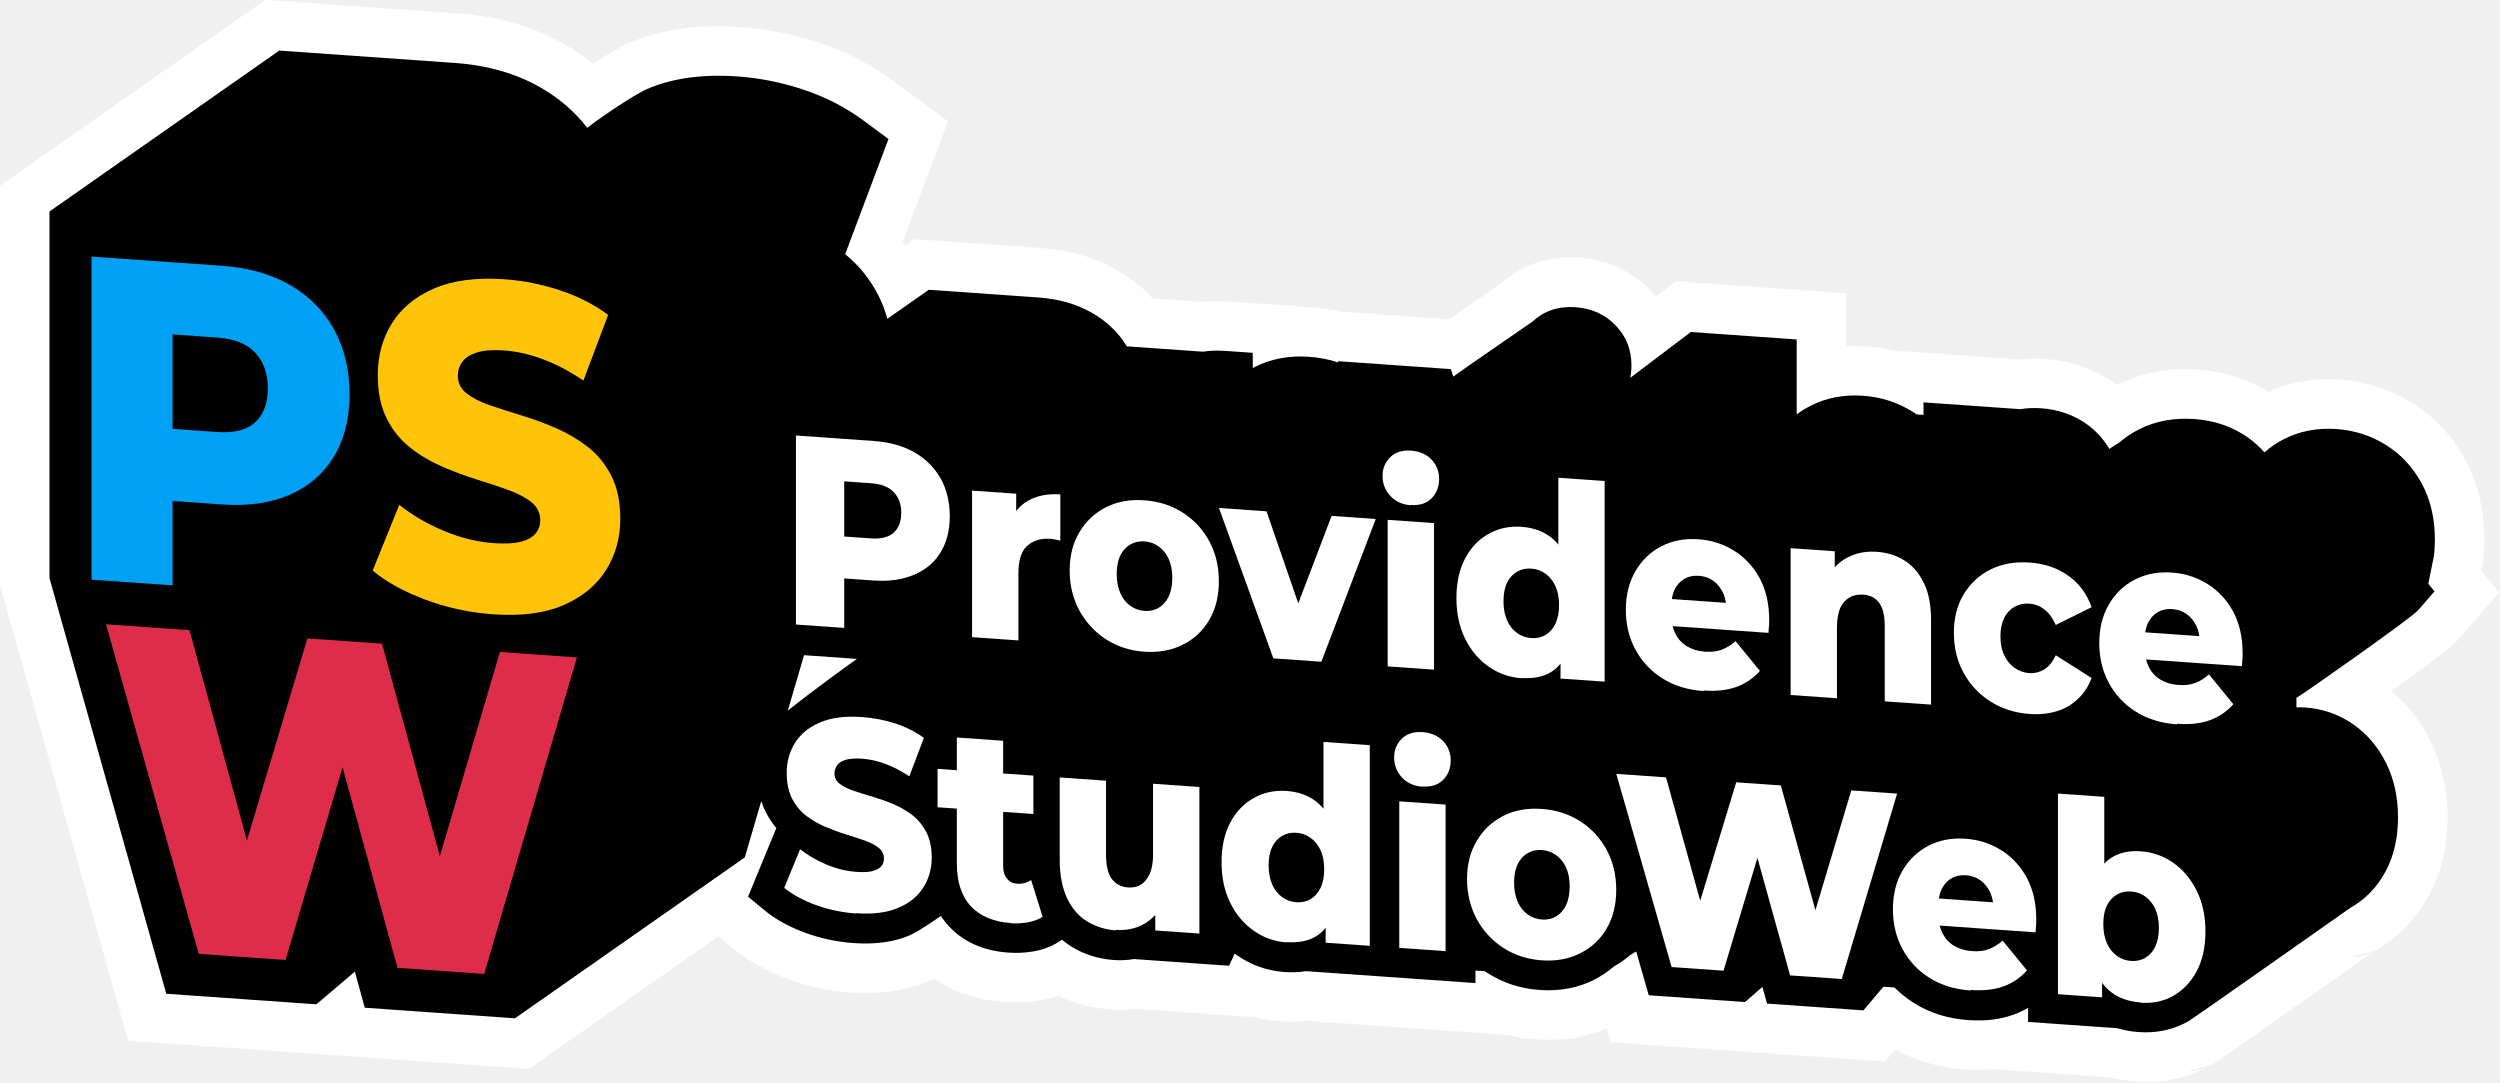
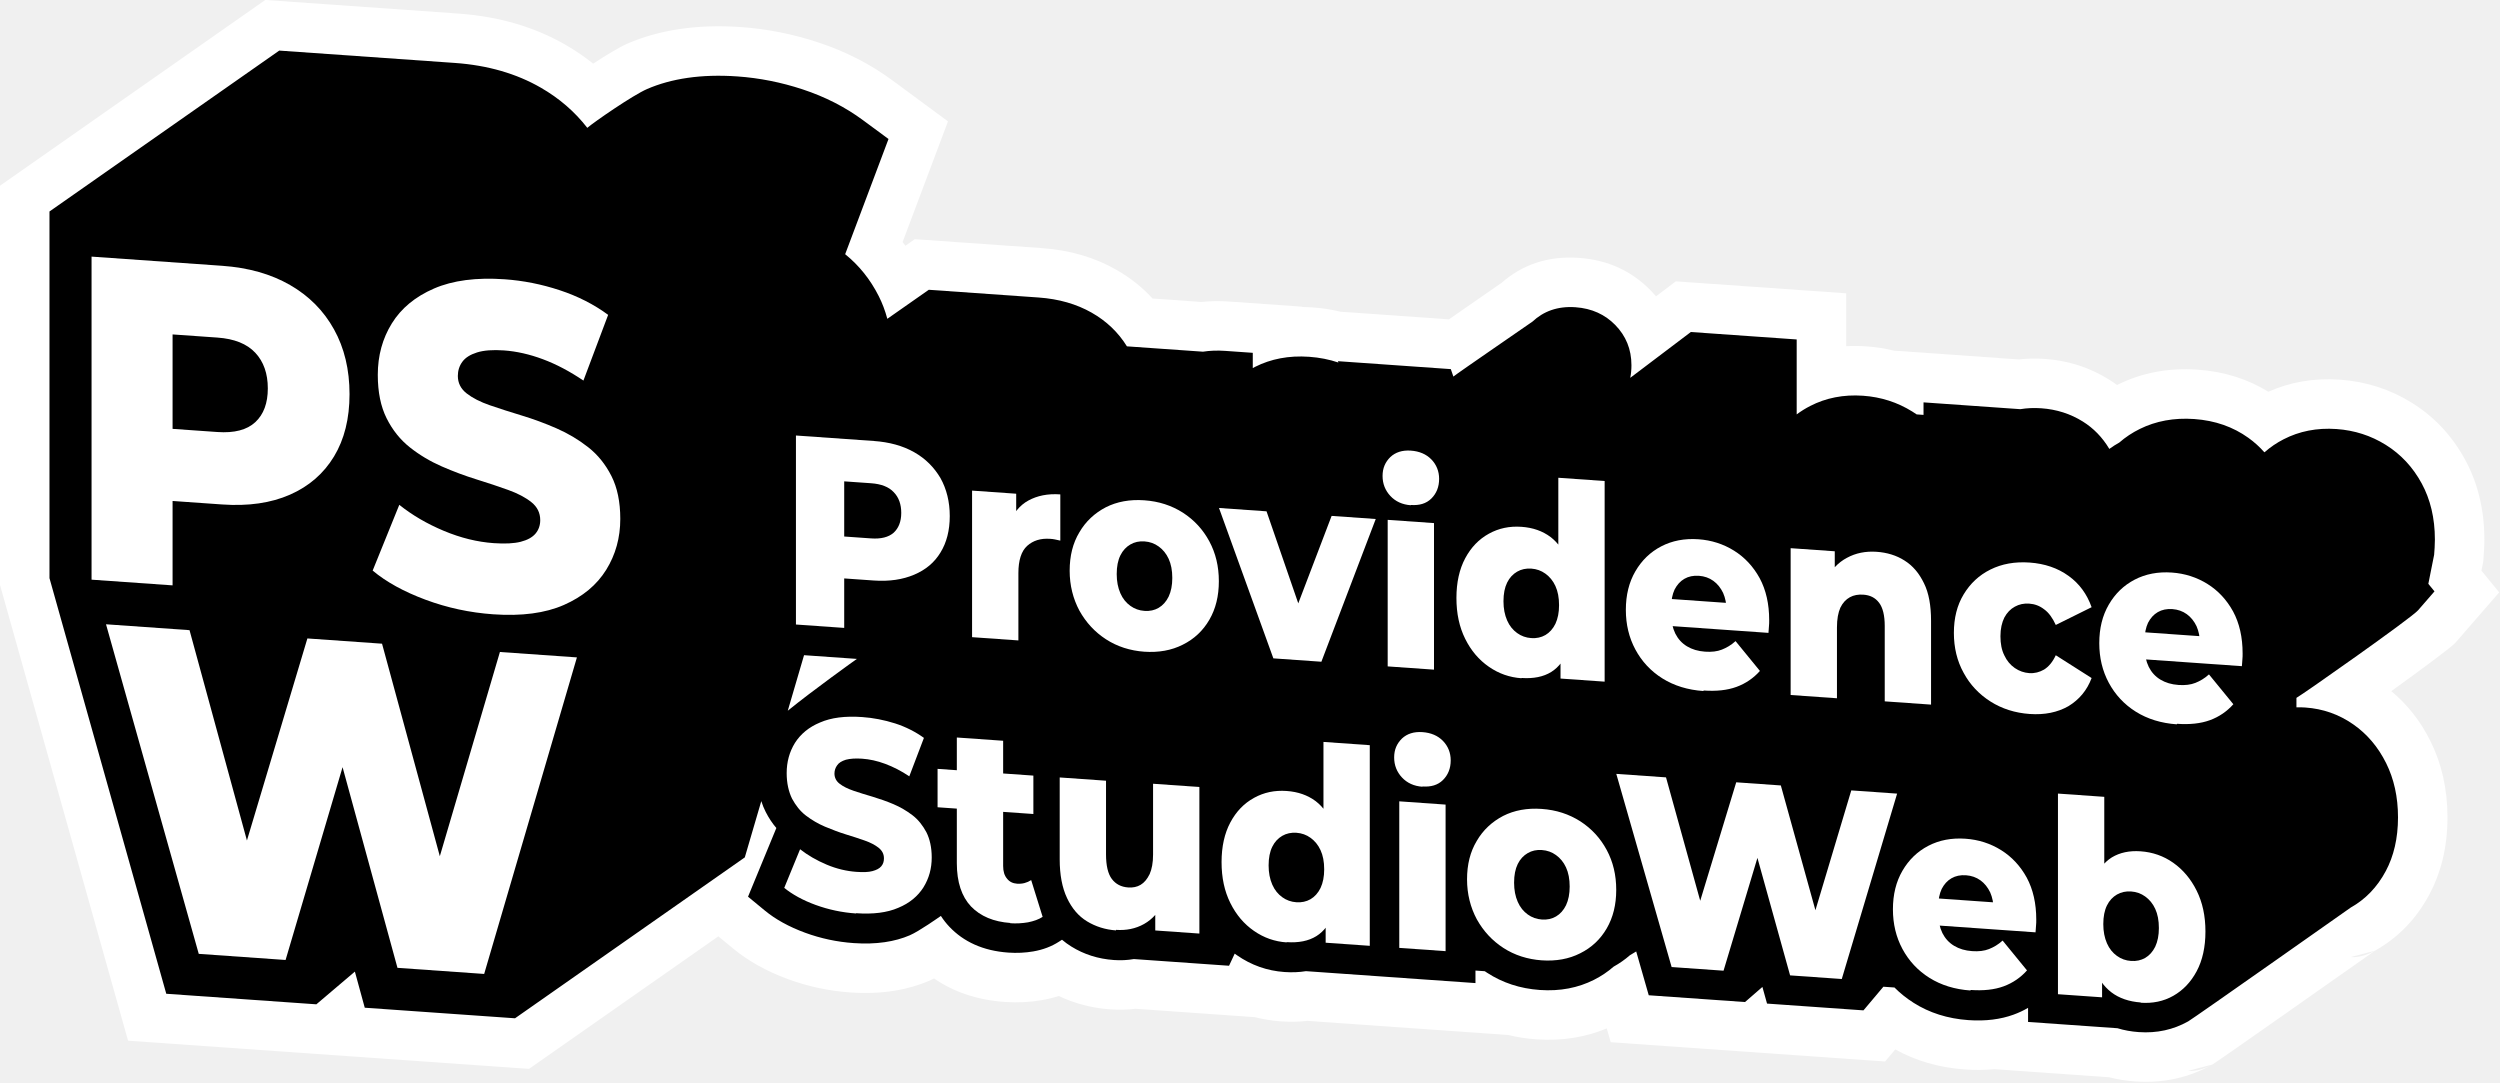
<svg xmlns="http://www.w3.org/2000/svg" width="100%" height="100%" viewBox="0 0 1579 684" version="1.1" xml:space="preserve" style="fill-rule:evenodd;clip-rule:evenodd;stroke-linejoin:round;stroke-miterlimit:2;">
  <g id="extended">
    <path d="M497.835,618.482l-0.007,-0.003c-14.208,-5.211 -25.583,-11.822 -34.498,-19.159l-9.636,-7.931l-119.551,83.71l-253.261,-17.81l-80.883,-287.834l-0,-252.155l167.522,-117.3l121.957,8.576c26.182,1.841 48.628,8.743 67.633,19.678c6.264,3.603 12.099,7.587 17.514,11.946c8.377,-5.444 16.819,-10.554 21.658,-12.65c19.111,-8.281 42.887,-12.478 71.623,-10.457c16.491,1.16 32.783,4.373 48.866,9.683c17.538,5.79 33.095,13.839 46.781,23.933l35.197,25.96l-28.68,76.244c0.606,0.756 1.204,1.522 1.792,2.297l5.91,-4.138l80.326,5.649c18.091,1.272 33.577,6.07 46.709,13.512c8.926,5.057 16.631,11.181 23.162,18.326l30.889,2.173c5.399,-0.593 11.1,-0.717 17.11,-0.294l46.537,3.273l-0,0.191c2.151,0.024 4.332,0.114 6.545,0.269c6.195,0.436 12.141,1.363 17.845,2.752l68.22,4.797c12.543,-8.736 28.117,-19.5 33.294,-23.091c12.639,-11.05 28.634,-17.176 48.845,-15.755c18.888,1.328 33.693,8.729 45.189,20.449c1.225,1.249 2.393,2.524 3.504,3.826l12.491,-9.448l107.601,7.567l-0,33.388c4.179,-0.227 8.466,-0.192 12.863,0.117c5.984,0.421 11.773,1.33 17.369,2.719l78.727,5.537c5.289,-0.611 10.775,-0.74 16.463,-0.34c15.092,1.061 28.59,5.535 40.613,13.049c1.73,1.081 3.417,2.224 5.06,3.429c0.2,-0.1 0.402,-0.2 0.603,-0.3c14.729,-7.254 31.454,-10.712 50.353,-9.383c16.94,1.191 31.745,6.023 44.609,13.937c13.579,-6.05 28.615,-8.787 45.221,-7.62c16.618,1.169 31.731,6.104 45.401,14.612c14.042,8.739 25.382,20.679 33.732,36.088c7.662,14.139 12.076,30.824 12.076,50.326c0,2.069 -0.066,4.382 -0.217,6.937c-0.114,1.923 -0.239,3.683 -0.374,5.28l-0.148,1.762l-1.118,5.601l11.208,13.729l-27.643,31.82c-2.314,2.664 -21.11,16.574 -40.507,30.578c10.086,8.34 18.443,18.836 24.814,31.705c6.828,13.792 10.69,29.731 10.69,48.014c0,19.078 -4.236,35.159 -11.362,48.548c-8.47,15.916 -20.14,27.626 -34.457,35.666l-15.302,4.003c0,0 6.432,0.975 15.294,-3.999c-0.248,0.139 -99.227,69.955 -102.648,71.876l-15.302,4.003c0,0 6.432,0.975 15.294,-3.999c-14.584,8.186 -30.778,11.952 -48.714,10.691c-5.88,-0.414 -11.414,-1.324 -16.616,-2.666l-72.368,-5.089c-5.838,0.562 -12.038,0.65 -18.607,0.188c-16.548,-1.164 -31.161,-5.551 -44,-12.658l-6.412,7.616l-173.31,-12.188l-2.496,-8.72c-13.263,5.548 -28.046,8.069 -44.472,6.914c-6.198,-0.436 -12.145,-1.36 -17.85,-2.752l-126.655,-8.907c-5.259,0.598 -10.852,0.734 -16.789,0.317c-5.667,-0.399 -11.173,-1.284 -16.516,-2.659l-75.244,-5.292c-5.184,0.625 -10.504,0.759 -15.963,0.375c-11.845,-0.833 -22.692,-3.715 -32.604,-8.454c-3.422,1.099 -7.047,1.994 -10.884,2.652c-7.422,1.275 -15.148,1.678 -23.184,1.113c-17.928,-1.261 -32.682,-6.551 -44.715,-14.842c-1.075,0.562 -2.073,1.048 -2.96,1.43l-0.002,0.001c-13.269,5.725 -29.844,8.824 -49.986,7.408c-13.556,-0.953 -26.611,-3.747 -39.172,-8.351Z" style="fill:#fff;" />
    <path d="M480.831,505.982l-10.416,35.549l-145.125,101.618l-94.909,-6.674l-6.239,-22.803l-24.331,20.654l-94.795,-6.666l-73.767,-262.511l-0,-231.58l145.125,-101.618l110.911,7.8c20.979,1.475 39.015,6.83 54.242,15.593c11.738,6.751 21.53,15.23 29.406,25.406c4.245,-3.662 28.676,-20.583 37.771,-24.524c15.198,-6.586 34.156,-9.565 57.007,-7.958c13.926,0.979 27.681,3.701 41.262,8.184c14.25,4.704 26.909,11.206 38.029,19.408l16.176,11.93l-27.372,72.769c8.713,7.025 15.826,15.827 21.22,26.5c2.211,4.372 4.03,9.136 5.407,14.303l26.191,-18.339l69.28,4.872c12.957,0.911 24.09,4.197 33.495,9.528c9.462,5.36 16.897,12.488 22.364,21.326l48.021,3.377c4.352,-0.676 9.012,-0.863 13.99,-0.513l17.479,1.229l-0,9.625c0.485,-0.261 0.975,-0.517 1.471,-0.767c9.915,-5.006 21.268,-7.259 34.132,-6.354c6.551,0.461 12.709,1.682 18.484,3.636l-0.311,-0.861l71.3,5.014l1.624,4.707c2.395,-2.028 49.616,-34.398 49.959,-34.72l0.002,-0.002c6.896,-6.463 15.822,-9.868 27.148,-9.071c10.451,0.735 18.712,4.675 25.072,11.159c6.785,6.916 10.288,15.378 10.288,25.474c0,2.806 -0.256,5.459 -0.754,7.964l38.272,-28.948l66.849,4.701l-0,47.341c2.645,-1.985 5.48,-3.754 8.505,-5.31c9.892,-5.09 21.01,-7.354 33.415,-6.481c11.373,0.8 21.726,4.148 31.081,9.971c0.938,0.584 1.858,1.189 2.76,1.816l4.348,0.306l-0,-7.91l61.144,4.3c4.207,-0.694 8.615,-0.891 13.227,-0.567c9.746,0.685 18.479,3.524 26.244,8.376c6.704,4.19 12.338,9.906 16.736,17.293c1.99,-1.452 4.087,-2.789 6.292,-4.011c3.861,-3.378 8.194,-6.251 13.001,-8.618c10.042,-4.946 21.471,-7.152 34.356,-6.246c13.205,0.929 24.547,4.982 34.134,11.845c3.784,2.709 7.163,5.758 10.13,9.152l0.275,-0.153c3.564,-3.127 7.523,-5.807 11.875,-8.046c9.892,-5.09 21.01,-7.354 33.415,-6.481c11.373,0.8 21.726,4.148 31.081,9.971c9.496,5.91 17.122,14.025 22.768,24.445c5.388,9.944 8.302,21.722 8.302,35.438c0,1.52 -0.052,3.219 -0.163,5.096c-0.097,1.638 -0.203,3.138 -0.318,4.498l-3.659,18.326l3.889,4.763l-10.383,11.952c-4.312,4.963 -72.959,53.217 -76.685,55.218l-0.128,0.114l-0,5.941c1.847,-0.046 3.744,-0.002 5.69,0.135c11.077,0.779 21.114,4.317 30.122,10.583c8.716,6.063 15.735,14.233 20.893,24.651c4.852,9.8 7.446,21.158 7.446,34.149c0,13.289 -2.735,24.541 -7.698,33.867c-5.469,10.276 -12.929,17.909 -22.172,23.1l-0.002,0.001c-0.248,0.139 -99.233,69.958 -102.654,71.879l-0.002,0.001c-9.343,5.244 -19.735,7.577 -31.226,6.769c-4.829,-0.34 -9.306,-1.167 -13.446,-2.443l-56.456,-3.97l0,-8.904c-2.873,1.685 -5.938,3.121 -9.196,4.307l-0.001,0.001c-8.055,2.93 -17.536,4.214 -28.492,3.443c-13.201,-0.928 -24.689,-4.653 -34.553,-10.897l-0.001,-0.001c-4.493,-2.845 -8.536,-6.08 -12.132,-9.702l-7.007,-0.493l-12.576,14.935l-60.908,-4.283l-2.926,-10.516l-10.973,9.538l-60.816,-4.277l-7.922,-27.679c-1.296,0.855 -2.634,1.665 -4.015,2.43c-3.112,2.725 -6.534,5.121 -10.266,7.188c-3.692,3.233 -7.82,6.002 -12.384,8.309l-0.002,0.001c-9.997,5.051 -21.377,7.313 -34.209,6.41c-12.517,-0.88 -23.585,-4.563 -33.268,-10.858l-0.002,-0.001c-0.5,-0.325 -0.995,-0.656 -1.485,-0.992l-5.888,-0.414l-0,7.91l-107.07,-7.53c-4.18,0.683 -8.703,0.885 -13.582,0.542c-10.941,-0.769 -20.963,-4.309 -30.058,-10.645l-0.001,-0.001c-0.456,-0.318 -0.907,-0.641 -1.353,-0.97l-3.574,7.659l-60.113,-4.227c-4.069,0.709 -8.277,0.915 -12.624,0.609c-10.014,-0.704 -18.952,-3.597 -26.868,-8.52l-0.002,-0.001c-2.07,-1.288 -4.037,-2.719 -5.898,-4.296l-2.023,1.3c-4.486,2.884 -9.846,5.002 -16.178,6.089c-5.027,0.863 -10.261,1.122 -15.703,0.739c-16.054,-1.129 -28.311,-6.919 -37.226,-16.321l-0.002,-0.002c-1.973,-2.082 -3.766,-4.359 -5.362,-6.838c-1.332,0.879 -13.634,9.629 -19.659,12.229c-9.389,4.051 -21.162,5.93 -35.414,4.928c-10.593,-0.745 -20.794,-2.922 -30.61,-6.519l-0.002,-0.001c-10.432,-3.826 -18.852,-8.56 -25.398,-13.948l-10.728,-8.831l17.882,-43.382c-2.559,-3.011 -4.797,-6.375 -6.698,-10.106l-0.002,-0.004c-1.09,-2.141 -2.034,-4.436 -2.813,-6.888Zm27.004,-92.166l-10.279,35.083c15.761,-12.832 42.363,-31.835 43.655,-32.736l-33.376,-2.347Z" />
    <g id="inner_short">
-       <path d="M57.825,366.12l0,-204.043l82.472,5.8c16.554,1.164 30.839,5.204 42.854,12.118c12.018,6.912 21.291,16.258 27.818,28.04c6.53,11.779 9.794,25.417 9.794,40.914c0,15.44 -3.265,28.558 -9.794,39.355c-6.527,10.794 -15.799,18.836 -27.818,24.128c-12.015,5.288 -26.3,7.351 -42.854,6.186l-54.09,-3.804l22.793,-23.588l0,78.493l-51.176,-3.599Zm51.176,-68.581l-22.793,-28.27l51.095,3.593c10.684,0.751 18.662,-1.322 23.935,-6.219c5.276,-4.9 7.914,-12.008 7.914,-21.323c0,-9.373 -2.638,-16.879 -7.914,-22.518c-5.273,-5.642 -13.252,-8.839 -23.935,-9.59l-51.095,-3.593l22.793,-25.064l0,112.984Z" style="fill:#00a0f4;fill-rule:nonzero;" />
-       <path d="M311.5,387.99c-14.778,-1.039 -29.013,-4.104 -42.705,-9.193c-13.692,-5.092 -24.833,-11.23 -33.423,-18.414l16.821,-41.539c8.13,6.511 17.504,11.99 28.12,16.438c10.616,4.448 21.131,7.038 31.542,7.77c7.138,0.502 12.825,0.21 17.063,-0.877c4.24,-1.089 7.349,-2.813 9.326,-5.169c1.977,-2.357 2.966,-5.184 2.966,-8.481c0,-4.597 -1.862,-8.381 -5.585,-11.351c-3.721,-2.973 -8.619,-5.552 -14.694,-7.738c-6.075,-2.188 -12.749,-4.41 -20.021,-6.664c-7.272,-2.254 -14.575,-4.984 -21.909,-8.19c-7.331,-3.206 -14.035,-7.211 -20.11,-12.017c-6.075,-4.806 -10.974,-10.922 -14.698,-18.35c-3.721,-7.43 -5.581,-16.587 -5.581,-27.469c0,-12.088 2.955,-22.911 8.866,-32.47c5.911,-9.559 14.8,-16.909 26.667,-22.05c11.87,-5.144 26.729,-7.088 44.578,-5.833c11.744,0.826 23.342,3.129 34.795,6.91c11.453,3.781 21.648,8.968 30.586,15.559l-15.614,41.51c-8.634,-5.842 -17.166,-10.336 -25.598,-13.482c-8.429,-3.149 -16.631,-5.004 -24.605,-5.565c-7.03,-0.494 -12.695,-0.068 -16.994,1.278c-4.299,1.343 -7.395,3.313 -9.286,5.91c-1.889,2.594 -2.833,5.568 -2.833,8.923c0,4.463 1.86,8.148 5.581,11.055c3.724,2.903 8.621,5.401 14.694,7.492c6.075,2.088 12.778,4.243 20.11,6.465c7.334,2.219 14.637,4.916 21.909,8.09c7.275,3.171 13.95,7.145 20.025,11.92c6.075,4.775 10.973,10.845 14.694,18.208c3.724,7.361 5.585,16.385 5.585,27.073c0,11.893 -2.969,22.618 -8.907,32.175c-5.938,9.557 -14.826,16.942 -26.663,22.155c-11.835,5.21 -26.736,7.183 -44.703,5.92Z" style="fill:#ffc409;fill-rule:nonzero;" />
-       <path d="M125.533,602.461l-58.577,-208.162l52.746,3.709l49.15,180.067l-26.458,-1.861l51.753,-172.971l47.148,3.316l48.96,180.054l-25.412,-1.787l50.901,-173.031l48.637,3.42l-58.577,199.923l-54.763,-3.851l-41.878,-153.071l14.678,1.032l-43.464,147.07l-54.844,-3.857Z" style="fill:#dd2d4a;fill-rule:nonzero;" />
+       <path d="M57.825,366.12l0,-204.043l82.472,5.8c16.554,1.164 30.839,5.204 42.854,12.118c12.018,6.912 21.291,16.258 27.818,28.04c6.53,11.779 9.794,25.417 9.794,40.914c0,15.44 -3.265,28.558 -9.794,39.355c-6.527,10.794 -15.799,18.836 -27.818,24.128c-12.015,5.288 -26.3,7.351 -42.854,6.186l-54.09,-3.804l22.793,-23.588l0,78.493l-51.176,-3.599Zm51.176,-68.581l-22.793,-28.27l51.095,3.593c10.684,0.751 18.662,-1.322 23.935,-6.219c5.276,-4.9 7.914,-12.008 7.914,-21.323c0,-9.373 -2.638,-16.879 -7.914,-22.518c-5.273,-5.642 -13.252,-8.839 -23.935,-9.59l-51.095,-3.593l22.793,-25.064l0,112.984Z" style="fill:#fff;fill-rule:nonzero;" />
+       <path d="M311.5,387.99c-14.778,-1.039 -29.013,-4.104 -42.705,-9.193c-13.692,-5.092 -24.833,-11.23 -33.423,-18.414l16.821,-41.539c8.13,6.511 17.504,11.99 28.12,16.438c10.616,4.448 21.131,7.038 31.542,7.77c7.138,0.502 12.825,0.21 17.063,-0.877c4.24,-1.089 7.349,-2.813 9.326,-5.169c1.977,-2.357 2.966,-5.184 2.966,-8.481c0,-4.597 -1.862,-8.381 -5.585,-11.351c-3.721,-2.973 -8.619,-5.552 -14.694,-7.738c-6.075,-2.188 -12.749,-4.41 -20.021,-6.664c-7.272,-2.254 -14.575,-4.984 -21.909,-8.19c-7.331,-3.206 -14.035,-7.211 -20.11,-12.017c-6.075,-4.806 -10.974,-10.922 -14.698,-18.35c-3.721,-7.43 -5.581,-16.587 -5.581,-27.469c0,-12.088 2.955,-22.911 8.866,-32.47c5.911,-9.559 14.8,-16.909 26.667,-22.05c11.87,-5.144 26.729,-7.088 44.578,-5.833c11.744,0.826 23.342,3.129 34.795,6.91c11.453,3.781 21.648,8.968 30.586,15.559l-15.614,41.51c-8.634,-5.842 -17.166,-10.336 -25.598,-13.482c-8.429,-3.149 -16.631,-5.004 -24.605,-5.565c-7.03,-0.494 -12.695,-0.068 -16.994,1.278c-4.299,1.343 -7.395,3.313 -9.286,5.91c-1.889,2.594 -2.833,5.568 -2.833,8.923c0,4.463 1.86,8.148 5.581,11.055c3.724,2.903 8.621,5.401 14.694,7.492c6.075,2.088 12.778,4.243 20.11,6.465c7.334,2.219 14.637,4.916 21.909,8.09c7.275,3.171 13.95,7.145 20.025,11.92c6.075,4.775 10.973,10.845 14.694,18.208c3.724,7.361 5.585,16.385 5.585,27.073c0,11.893 -2.969,22.618 -8.907,32.175c-5.938,9.557 -14.826,16.942 -26.663,22.155c-11.835,5.21 -26.736,7.183 -44.703,5.92Z" style="fill:#fff;fill-rule:nonzero;" />
+       <path d="M125.533,602.461l-58.577,-208.162l52.746,3.709l49.15,180.067l-26.458,-1.861l51.753,-172.971l47.148,3.316l48.96,180.054l-25.412,-1.787l50.901,-173.031l48.637,3.42l-58.577,199.923l-54.763,-3.851l-41.878,-153.071l14.678,1.032l-43.464,147.07l-54.844,-3.857Z" style="fill:#fff;fill-rule:nonzero;" />
    </g>
    <g id="inner_long" transform="matrix(0.508513,0.035761,0,0.515469,54.40179,46.2839)">
      <g transform="matrix(0.913866,0,0,1,74.1119,0)">
        <g transform="matrix(331.3145,0,0,331.3145,860.4237,614.5883)">
          <path d="M0.07,-0l0,-0.7l0.319,0c0.064,0 0.119,0.01 0.166,0.031c0.047,0.021 0.082,0.051 0.108,0.089c0.025,0.039 0.038,0.085 0.038,0.138c0,0.053 -0.013,0.099 -0.038,0.137c-0.025,0.039 -0.061,0.068 -0.108,0.089c-0.047,0.021 -0.102,0.032 -0.166,0.032l-0.209,0l0.088,-0.086l0,0.269l-0.198,-0Zm0.198,-0.248l-0.088,-0.091l0.198,0c0.041,0 0.072,-0.009 0.093,-0.027c0.02,-0.018 0.031,-0.043 0.031,-0.075c0,-0.032 -0.01,-0.057 -0.031,-0.075c-0.02,-0.018 -0.051,-0.027 -0.093,-0.027l-0.198,0l0.088,-0.091l0,0.388Z" style="fill:#fff;fill-rule:nonzero;" />
        </g>
        <g transform="matrix(331.3145,0,0,331.3145,1102.79,614.5883)">
          <path d="M0.061,-0l0,-0.542l0.181,0l0,0.158l-0.028,-0.045c0.016,-0.04 0.042,-0.071 0.078,-0.091c0.036,-0.02 0.079,-0.031 0.131,-0.031l0,0.171c-0.008,-0.001 -0.016,-0.002 -0.022,-0.003c-0.007,-0.001 -0.013,-0.001 -0.02,-0.001c-0.039,-0 -0.07,0.011 -0.094,0.032c-0.024,0.021 -0.036,0.056 -0.036,0.103l0,0.249l-0.19,-0Z" style="fill:#fff;fill-rule:nonzero;" />
        </g>
        <g transform="matrix(331.3145,0,0,331.3145,1247.024,614.5883)">
          <path d="M0.333,0.009c-0.059,0 -0.112,-0.012 -0.158,-0.036c-0.046,-0.024 -0.082,-0.057 -0.109,-0.099c-0.026,-0.042 -0.04,-0.091 -0.04,-0.145c0,-0.055 0.013,-0.103 0.04,-0.145c0.026,-0.042 0.063,-0.075 0.108,-0.099c0.046,-0.024 0.099,-0.036 0.158,-0.036c0.06,0 0.112,0.012 0.159,0.036c0.046,0.024 0.082,0.057 0.108,0.099c0.026,0.042 0.039,0.09 0.039,0.145c0,0.055 -0.013,0.103 -0.039,0.145c-0.026,0.042 -0.062,0.075 -0.109,0.099c-0.046,0.024 -0.099,0.036 -0.159,0.036Zm0,-0.151c0.022,0 0.041,-0.005 0.058,-0.015c0.017,-0.01 0.031,-0.025 0.041,-0.044c0.01,-0.02 0.015,-0.043 0.015,-0.07c-0,-0.028 -0.005,-0.051 -0.015,-0.07c-0.01,-0.019 -0.024,-0.033 -0.041,-0.043c-0.017,-0.01 -0.036,-0.015 -0.058,-0.015c-0.022,0 -0.041,0.005 -0.058,0.015c-0.017,0.01 -0.031,0.024 -0.041,0.043c-0.01,0.019 -0.015,0.042 -0.015,0.07c0,0.027 0.005,0.05 0.015,0.07c0.01,0.02 0.024,0.034 0.041,0.044c0.017,0.01 0.036,0.015 0.058,0.015Z" style="fill:#fff;fill-rule:nonzero;" />
        </g>
        <g transform="matrix(331.3145,0,0,331.3145,1462.242,614.5883)">
          <path d="M0.212,-0l-0.223,-0.542l0.195,0l0.178,0.454l-0.098,0l0.187,-0.454l0.181,0l-0.223,0.542l-0.196,-0Z" style="fill:#fff;fill-rule:nonzero;" />
        </g>
        <g transform="matrix(331.3145,0,0,331.3145,1667.657,614.5883)">
          <path d="M0.061,-0l0,-0.542l0.19,0l0,0.542l-0.19,-0Zm0.095,-0.602c-0.035,0 -0.063,-0.01 -0.084,-0.029c-0.021,-0.019 -0.032,-0.043 -0.032,-0.072c0,-0.029 0.011,-0.052 0.032,-0.072c0.021,-0.019 0.049,-0.029 0.084,-0.029c0.035,0 0.063,0.009 0.084,0.027c0.021,0.018 0.032,0.042 0.032,0.07c0,0.03 -0.011,0.055 -0.032,0.075c-0.021,0.02 -0.049,0.029 -0.084,0.029Z" style="fill:#fff;fill-rule:nonzero;" />
        </g>
        <g transform="matrix(331.3145,0,0,331.3145,1771.358,614.5883)">
          <path d="M0.297,0.009c-0.049,0 -0.093,-0.011 -0.134,-0.034c-0.041,-0.023 -0.073,-0.055 -0.097,-0.097c-0.024,-0.042 -0.036,-0.091 -0.036,-0.149c-0,-0.057 0.012,-0.107 0.036,-0.149c0.024,-0.042 0.056,-0.074 0.097,-0.097c0.041,-0.023 0.085,-0.034 0.134,-0.034c0.047,0 0.086,0.01 0.119,0.03c0.032,0.02 0.057,0.051 0.074,0.092c0.017,0.041 0.025,0.094 0.025,0.157c0,0.064 -0.008,0.117 -0.024,0.158c-0.016,0.041 -0.04,0.072 -0.072,0.092c-0.032,0.02 -0.073,0.03 -0.122,0.03Zm0.04,-0.151c0.021,0 0.041,-0.005 0.058,-0.015c0.017,-0.01 0.031,-0.025 0.041,-0.044c0.01,-0.02 0.015,-0.043 0.015,-0.07c0,-0.028 -0.005,-0.051 -0.015,-0.07c-0.01,-0.019 -0.024,-0.033 -0.041,-0.043c-0.017,-0.01 -0.036,-0.015 -0.058,-0.015c-0.021,0 -0.041,0.005 -0.058,0.015c-0.017,0.01 -0.031,0.024 -0.041,0.043c-0.01,0.019 -0.015,0.042 -0.015,0.07c0,0.027 0.005,0.05 0.015,0.07c0.01,0.02 0.024,0.034 0.041,0.044c0.017,0.01 0.036,0.015 0.058,0.015Zm0.12,0.142l0,-0.093l0.001,-0.179l-0.01,-0.179l0,-0.291l0.19,0l0,0.742l-0.181,-0Z" style="fill:#fff;fill-rule:nonzero;" />
        </g>
        <g transform="matrix(331.3145,0,0,331.3145,2002.615,614.5883)">
          <path d="M0.345,0.009c-0.064,0 -0.12,-0.012 -0.168,-0.036c-0.048,-0.024 -0.085,-0.058 -0.111,-0.1c-0.026,-0.042 -0.039,-0.09 -0.039,-0.144c0,-0.055 0.013,-0.103 0.039,-0.145c0.026,-0.042 0.061,-0.075 0.106,-0.099c0.045,-0.024 0.096,-0.036 0.153,-0.036c0.053,0 0.102,0.011 0.146,0.033c0.044,0.022 0.079,0.054 0.105,0.095c0.026,0.042 0.039,0.093 0.039,0.153c0,0.007 -0,0.015 -0.001,0.023c-0.001,0.009 -0.001,0.017 -0.002,0.024l-0.429,0l0,-0.1l0.329,0l-0.072,0.028c0,-0.025 -0.005,-0.046 -0.014,-0.064c-0.01,-0.018 -0.023,-0.032 -0.04,-0.042c-0.017,-0.01 -0.037,-0.015 -0.059,-0.015c-0.023,0 -0.043,0.005 -0.06,0.015c-0.017,0.01 -0.03,0.024 -0.04,0.042c-0.009,0.018 -0.014,0.04 -0.014,0.065l0,0.029c0,0.026 0.006,0.049 0.017,0.069c0.011,0.019 0.027,0.034 0.048,0.044c0.021,0.01 0.045,0.015 0.074,0.015c0.027,0 0.05,-0.004 0.069,-0.012c0.019,-0.008 0.038,-0.019 0.056,-0.035l0.1,0.104c-0.026,0.028 -0.058,0.05 -0.096,0.065c-0.038,0.015 -0.083,0.022 -0.135,0.022Z" style="fill:#fff;fill-rule:nonzero;" />
        </g>
        <g transform="matrix(331.3145,0,0,331.3145,2215.319,614.5883)">
          <path d="M0.061,-0l0,-0.542l0.181,0l0,0.154l-0.035,-0.045c0.02,-0.039 0.048,-0.068 0.085,-0.088c0.036,-0.02 0.077,-0.03 0.122,-0.03c0.042,0 0.081,0.008 0.114,0.025c0.034,0.017 0.06,0.043 0.08,0.079c0.02,0.035 0.029,0.081 0.029,0.137l0,0.31l-0.19,-0l0,-0.279c0,-0.039 -0.008,-0.067 -0.023,-0.084c-0.016,-0.018 -0.037,-0.026 -0.065,-0.026c-0.02,0 -0.039,0.004 -0.055,0.013c-0.016,0.009 -0.029,0.022 -0.039,0.041c-0.009,0.019 -0.014,0.043 -0.014,0.074l0,0.262l-0.19,-0Z" style="fill:#fff;fill-rule:nonzero;" />
        </g>
        <g transform="matrix(331.3145,0,0,331.3145,2448.452,614.5883)">
          <path d="M0.338,0.009c-0.06,0 -0.114,-0.012 -0.161,-0.036c-0.047,-0.024 -0.084,-0.057 -0.11,-0.099c-0.027,-0.042 -0.04,-0.091 -0.04,-0.145c0,-0.055 0.013,-0.103 0.04,-0.145c0.027,-0.042 0.063,-0.075 0.11,-0.099c0.047,-0.024 0.1,-0.036 0.161,-0.036c0.061,0 0.115,0.013 0.159,0.039c0.045,0.026 0.076,0.063 0.095,0.11l-0.147,0.075c-0.013,-0.025 -0.029,-0.044 -0.048,-0.055c-0.019,-0.012 -0.039,-0.017 -0.061,-0.017c-0.022,0 -0.041,0.005 -0.059,0.015c-0.018,0.01 -0.032,0.024 -0.043,0.043c-0.01,0.019 -0.016,0.042 -0.016,0.07c0,0.028 0.005,0.051 0.016,0.07c0.01,0.019 0.025,0.034 0.043,0.044c0.018,0.01 0.038,0.015 0.059,0.015c0.022,0 0.042,-0.006 0.061,-0.017c0.019,-0.012 0.035,-0.03 0.048,-0.056l0.147,0.075c-0.019,0.047 -0.051,0.083 -0.095,0.11c-0.045,0.026 -0.098,0.039 -0.159,0.039Z" style="fill:#fff;fill-rule:nonzero;" />
        </g>
        <g transform="matrix(331.3145,0,0,331.3145,2646.059,614.5883)">
          <path d="M0.345,0.009c-0.064,0 -0.12,-0.012 -0.168,-0.036c-0.048,-0.024 -0.085,-0.058 -0.111,-0.1c-0.026,-0.042 -0.039,-0.09 -0.039,-0.144c0,-0.055 0.013,-0.103 0.039,-0.145c0.026,-0.042 0.061,-0.075 0.106,-0.099c0.045,-0.024 0.096,-0.036 0.153,-0.036c0.053,0 0.102,0.011 0.146,0.033c0.044,0.022 0.079,0.054 0.105,0.095c0.026,0.042 0.039,0.093 0.039,0.153c0,0.007 -0,0.015 -0.001,0.023c-0.001,0.009 -0.001,0.017 -0.002,0.024l-0.429,0l0,-0.1l0.329,0l-0.072,0.028c0,-0.025 -0.005,-0.046 -0.014,-0.064c-0.01,-0.018 -0.023,-0.032 -0.04,-0.042c-0.017,-0.01 -0.037,-0.015 -0.059,-0.015c-0.023,0 -0.043,0.005 -0.06,0.015c-0.017,0.01 -0.03,0.024 -0.04,0.042c-0.009,0.018 -0.014,0.04 -0.014,0.065l0,0.029c0,0.026 0.006,0.049 0.017,0.069c0.011,0.019 0.027,0.034 0.048,0.044c0.021,0.01 0.045,0.015 0.074,0.015c0.027,0 0.05,-0.004 0.069,-0.012c0.019,-0.008 0.038,-0.019 0.056,-0.035l0.1,0.104c-0.026,0.028 -0.058,0.05 -0.096,0.065c-0.038,0.015 -0.083,0.022 -0.135,0.022Z" style="fill:#fff;fill-rule:nonzero;" />
        </g>
        <g transform="matrix(331.3145,0,0,331.3145,2858.763,614.5883)" />
      </g>
      <g transform="matrix(0.913866,0,0,1,74.1119,0)">
        <g transform="matrix(331.3145,0,0,331.3145,860.4237,958.5011)">
          <path d="M0.316,0.014c-0.057,0 -0.112,-0.007 -0.165,-0.021c-0.053,-0.014 -0.096,-0.033 -0.129,-0.055l0.065,-0.147c0.031,0.02 0.068,0.037 0.109,0.05c0.041,0.013 0.082,0.019 0.122,0.019c0.028,0 0.05,-0.002 0.066,-0.007c0.016,-0.005 0.028,-0.011 0.036,-0.02c0.008,-0.009 0.011,-0.019 0.011,-0.03c-0,-0.016 -0.007,-0.028 -0.022,-0.038c-0.014,-0.009 -0.033,-0.017 -0.057,-0.023c-0.024,-0.006 -0.049,-0.012 -0.078,-0.018c-0.028,-0.006 -0.056,-0.014 -0.085,-0.023c-0.028,-0.009 -0.054,-0.021 -0.078,-0.036c-0.024,-0.015 -0.042,-0.035 -0.057,-0.059c-0.014,-0.025 -0.022,-0.056 -0.022,-0.093c0,-0.041 0.011,-0.079 0.034,-0.114c0.023,-0.034 0.057,-0.062 0.103,-0.082c0.046,-0.021 0.103,-0.031 0.173,-0.031c0.045,0 0.09,0.005 0.135,0.015c0.044,0.01 0.084,0.026 0.118,0.046l-0.06,0.146c-0.033,-0.018 -0.066,-0.031 -0.099,-0.04c-0.033,-0.009 -0.064,-0.013 -0.095,-0.013c-0.027,0 -0.049,0.003 -0.066,0.008c-0.017,0.006 -0.029,0.013 -0.036,0.023c-0.007,0.009 -0.011,0.02 -0.011,0.031c0,0.015 0.007,0.028 0.022,0.037c0.014,0.009 0.033,0.016 0.057,0.022c0.024,0.006 0.049,0.011 0.078,0.017c0.028,0.006 0.057,0.013 0.085,0.022c0.028,0.009 0.054,0.021 0.078,0.036c0.024,0.015 0.042,0.035 0.057,0.059c0.014,0.024 0.022,0.055 0.022,0.092c0,0.041 -0.011,0.078 -0.034,0.113c-0.023,0.034 -0.057,0.062 -0.103,0.082c-0.046,0.021 -0.104,0.031 -0.173,0.031Z" style="fill:#fff;fill-rule:nonzero;" />
        </g>
        <g transform="matrix(331.3145,0,0,331.3145,1074.784,958.5011)">
          <path d="M0.303,0.009c-0.069,0 -0.123,-0.017 -0.162,-0.051c-0.038,-0.034 -0.058,-0.086 -0.058,-0.156l0,-0.465l0.19,0l0,0.463c0,0.02 0.005,0.035 0.016,0.046c0.01,0.011 0.024,0.016 0.041,0.016c0.022,0 0.041,-0.006 0.058,-0.017l0.047,0.133c-0.017,0.011 -0.036,0.018 -0.06,0.024c-0.023,0.005 -0.048,0.008 -0.073,0.008Zm-0.299,-0.409l0,-0.142l0.393,0l0,0.142l-0.393,0Z" style="fill:#fff;fill-rule:nonzero;" />
        </g>
        <g transform="matrix(331.3145,0,0,331.3145,1222.882,958.5011)">
          <path d="M0.289,0.009c-0.044,0 -0.084,-0.009 -0.119,-0.026c-0.035,-0.017 -0.062,-0.044 -0.082,-0.081c-0.02,-0.037 -0.03,-0.084 -0.03,-0.141l0,-0.303l0.19,0l0,0.272c0,0.042 0.008,0.072 0.024,0.09c0.016,0.018 0.038,0.027 0.067,0.027c0.019,0 0.036,-0.004 0.051,-0.013c0.015,-0.009 0.027,-0.023 0.037,-0.042c0.009,-0.019 0.014,-0.043 0.014,-0.073l0,-0.262l0.19,0l0,0.542l-0.181,-0l0,-0.153l0.035,0.043c-0.019,0.04 -0.046,0.069 -0.081,0.089c-0.035,0.02 -0.074,0.029 -0.115,0.029Z" style="fill:#fff;fill-rule:nonzero;" />
        </g>
        <g transform="matrix(331.3145,0,0,331.3145,1452.151,958.5011)">
          <path d="M0.297,0.009c-0.049,0 -0.093,-0.011 -0.134,-0.034c-0.041,-0.023 -0.073,-0.055 -0.097,-0.097c-0.024,-0.042 -0.036,-0.091 -0.036,-0.149c-0,-0.057 0.012,-0.107 0.036,-0.149c0.024,-0.042 0.056,-0.074 0.097,-0.097c0.041,-0.023 0.085,-0.034 0.134,-0.034c0.047,0 0.086,0.01 0.119,0.03c0.032,0.02 0.057,0.051 0.074,0.092c0.017,0.041 0.025,0.094 0.025,0.157c0,0.064 -0.008,0.117 -0.024,0.158c-0.016,0.041 -0.04,0.072 -0.072,0.092c-0.032,0.02 -0.073,0.03 -0.122,0.03Zm0.04,-0.151c0.021,0 0.041,-0.005 0.058,-0.015c0.017,-0.01 0.031,-0.025 0.041,-0.044c0.01,-0.02 0.015,-0.043 0.015,-0.07c0,-0.028 -0.005,-0.051 -0.015,-0.07c-0.01,-0.019 -0.024,-0.033 -0.041,-0.043c-0.017,-0.01 -0.036,-0.015 -0.058,-0.015c-0.021,0 -0.041,0.005 -0.058,0.015c-0.017,0.01 -0.031,0.024 -0.041,0.043c-0.01,0.019 -0.015,0.042 -0.015,0.07c0,0.027 0.005,0.05 0.015,0.07c0.01,0.02 0.024,0.034 0.041,0.044c0.017,0.01 0.036,0.015 0.058,0.015Zm0.12,0.142l0,-0.093l0.001,-0.179l-0.01,-0.179l0,-0.291l0.19,0l0,0.742l-0.181,-0Z" style="fill:#fff;fill-rule:nonzero;" />
        </g>
        <g transform="matrix(331.3145,0,0,331.3145,1683.409,958.5011)">
          <path d="M0.061,-0l0,-0.542l0.19,0l0,0.542l-0.19,-0Zm0.095,-0.602c-0.035,0 -0.063,-0.01 -0.084,-0.029c-0.021,-0.019 -0.032,-0.043 -0.032,-0.072c0,-0.029 0.011,-0.052 0.032,-0.072c0.021,-0.019 0.049,-0.029 0.084,-0.029c0.035,0 0.063,0.009 0.084,0.027c0.021,0.018 0.032,0.042 0.032,0.07c0,0.03 -0.011,0.055 -0.032,0.075c-0.021,0.02 -0.049,0.029 -0.084,0.029Z" style="fill:#fff;fill-rule:nonzero;" />
        </g>
        <g transform="matrix(331.3145,0,0,331.3145,1787.11,958.5011)">
          <path d="M0.333,0.009c-0.059,0 -0.112,-0.012 -0.158,-0.036c-0.046,-0.024 -0.082,-0.057 -0.109,-0.099c-0.026,-0.042 -0.04,-0.091 -0.04,-0.145c0,-0.055 0.013,-0.103 0.04,-0.145c0.026,-0.042 0.063,-0.075 0.108,-0.099c0.046,-0.024 0.099,-0.036 0.158,-0.036c0.06,0 0.112,0.012 0.159,0.036c0.046,0.024 0.082,0.057 0.108,0.099c0.026,0.042 0.039,0.09 0.039,0.145c0,0.055 -0.013,0.103 -0.039,0.145c-0.026,0.042 -0.062,0.075 -0.109,0.099c-0.046,0.024 -0.099,0.036 -0.159,0.036Zm0,-0.151c0.022,0 0.041,-0.005 0.058,-0.015c0.017,-0.01 0.031,-0.025 0.041,-0.044c0.01,-0.02 0.015,-0.043 0.015,-0.07c-0,-0.028 -0.005,-0.051 -0.015,-0.07c-0.01,-0.019 -0.024,-0.033 -0.041,-0.043c-0.017,-0.01 -0.036,-0.015 -0.058,-0.015c-0.022,0 -0.041,0.005 -0.058,0.015c-0.017,0.01 -0.031,0.024 -0.041,0.043c-0.01,0.019 -0.015,0.042 -0.015,0.07c0,0.027 0.005,0.05 0.015,0.07c0.01,0.02 0.024,0.034 0.041,0.044c0.017,0.01 0.036,0.015 0.058,0.015Z" style="fill:#fff;fill-rule:nonzero;" />
        </g>
        <g transform="matrix(331.3145,0,0,331.3145,1993.264,958.5011)">
          <path d="M0.243,-0l-0.227,-0.7l0.204,0l0.19,0.606l-0.102,0l0.2,-0.606l0.183,-0l0.19,0.606l-0.098,0l0.197,-0.606l0.188,-0l-0.227,0.7l-0.212,-0l-0.162,-0.515l0.057,0l-0.168,0.515l-0.212,-0Z" style="fill:#fff;fill-rule:nonzero;" />
        </g>
        <g transform="matrix(331.3145,0,0,331.3145,2365.601,958.5011)">
          <path d="M0.345,0.009c-0.064,0 -0.12,-0.012 -0.168,-0.036c-0.048,-0.024 -0.085,-0.058 -0.111,-0.1c-0.026,-0.042 -0.039,-0.09 -0.039,-0.144c0,-0.055 0.013,-0.103 0.039,-0.145c0.026,-0.042 0.061,-0.075 0.106,-0.099c0.045,-0.024 0.096,-0.036 0.153,-0.036c0.053,0 0.102,0.011 0.146,0.033c0.044,0.022 0.079,0.054 0.105,0.095c0.026,0.042 0.039,0.093 0.039,0.153c0,0.007 -0,0.015 -0.001,0.023c-0.001,0.009 -0.001,0.017 -0.002,0.024l-0.429,0l0,-0.1l0.329,0l-0.072,0.028c0,-0.025 -0.005,-0.046 -0.014,-0.064c-0.01,-0.018 -0.023,-0.032 -0.04,-0.042c-0.017,-0.01 -0.037,-0.015 -0.059,-0.015c-0.023,0 -0.043,0.005 -0.06,0.015c-0.017,0.01 -0.03,0.024 -0.04,0.042c-0.009,0.018 -0.014,0.04 -0.014,0.065l0,0.029c0,0.026 0.006,0.049 0.017,0.069c0.011,0.019 0.027,0.034 0.048,0.044c0.021,0.01 0.045,0.015 0.074,0.015c0.027,0 0.05,-0.004 0.069,-0.012c0.019,-0.008 0.038,-0.019 0.056,-0.035l0.1,0.104c-0.026,0.028 -0.058,0.05 -0.096,0.065c-0.038,0.015 -0.083,0.022 -0.135,0.022Z" style="fill:#fff;fill-rule:nonzero;" />
        </g>
        <g transform="matrix(331.3145,0,0,331.3145,2578.304,958.5011)">
          <path d="M0.402,0.009c-0.048,0 -0.089,-0.01 -0.121,-0.03c-0.032,-0.02 -0.057,-0.051 -0.073,-0.092c-0.016,-0.041 -0.024,-0.094 -0.024,-0.158c0,-0.064 0.008,-0.116 0.025,-0.157c0.017,-0.041 0.042,-0.072 0.074,-0.092c0.033,-0.02 0.072,-0.03 0.118,-0.03c0.049,0 0.094,0.011 0.134,0.034c0.04,0.023 0.072,0.055 0.096,0.097c0.024,0.042 0.036,0.091 0.036,0.149c0,0.057 -0.012,0.107 -0.036,0.149c-0.024,0.042 -0.056,0.074 -0.096,0.097c-0.04,0.023 -0.085,0.034 -0.134,0.034Zm-0.34,-0.009l0,-0.742l0.19,0l0,0.291l-0.01,0.179l0.001,0.179l0,0.093l-0.181,-0Zm0.3,-0.142c0.021,0 0.041,-0.005 0.058,-0.015c0.017,-0.01 0.031,-0.025 0.041,-0.044c0.01,-0.02 0.015,-0.043 0.015,-0.07c-0,-0.028 -0.005,-0.051 -0.015,-0.07c-0.01,-0.019 -0.024,-0.033 -0.041,-0.043c-0.017,-0.01 -0.036,-0.015 -0.058,-0.015c-0.021,0 -0.041,0.005 -0.058,0.015c-0.017,0.01 -0.031,0.024 -0.041,0.043c-0.01,0.019 -0.015,0.042 -0.015,0.07c0,0.027 0.005,0.05 0.015,0.07c0.01,0.02 0.024,0.034 0.041,0.044c0.017,0.01 0.036,0.015 0.058,0.015Z" style="fill:#fff;fill-rule:nonzero;" />
        </g>
      </g>
    </g>
  </g>
</svg>
